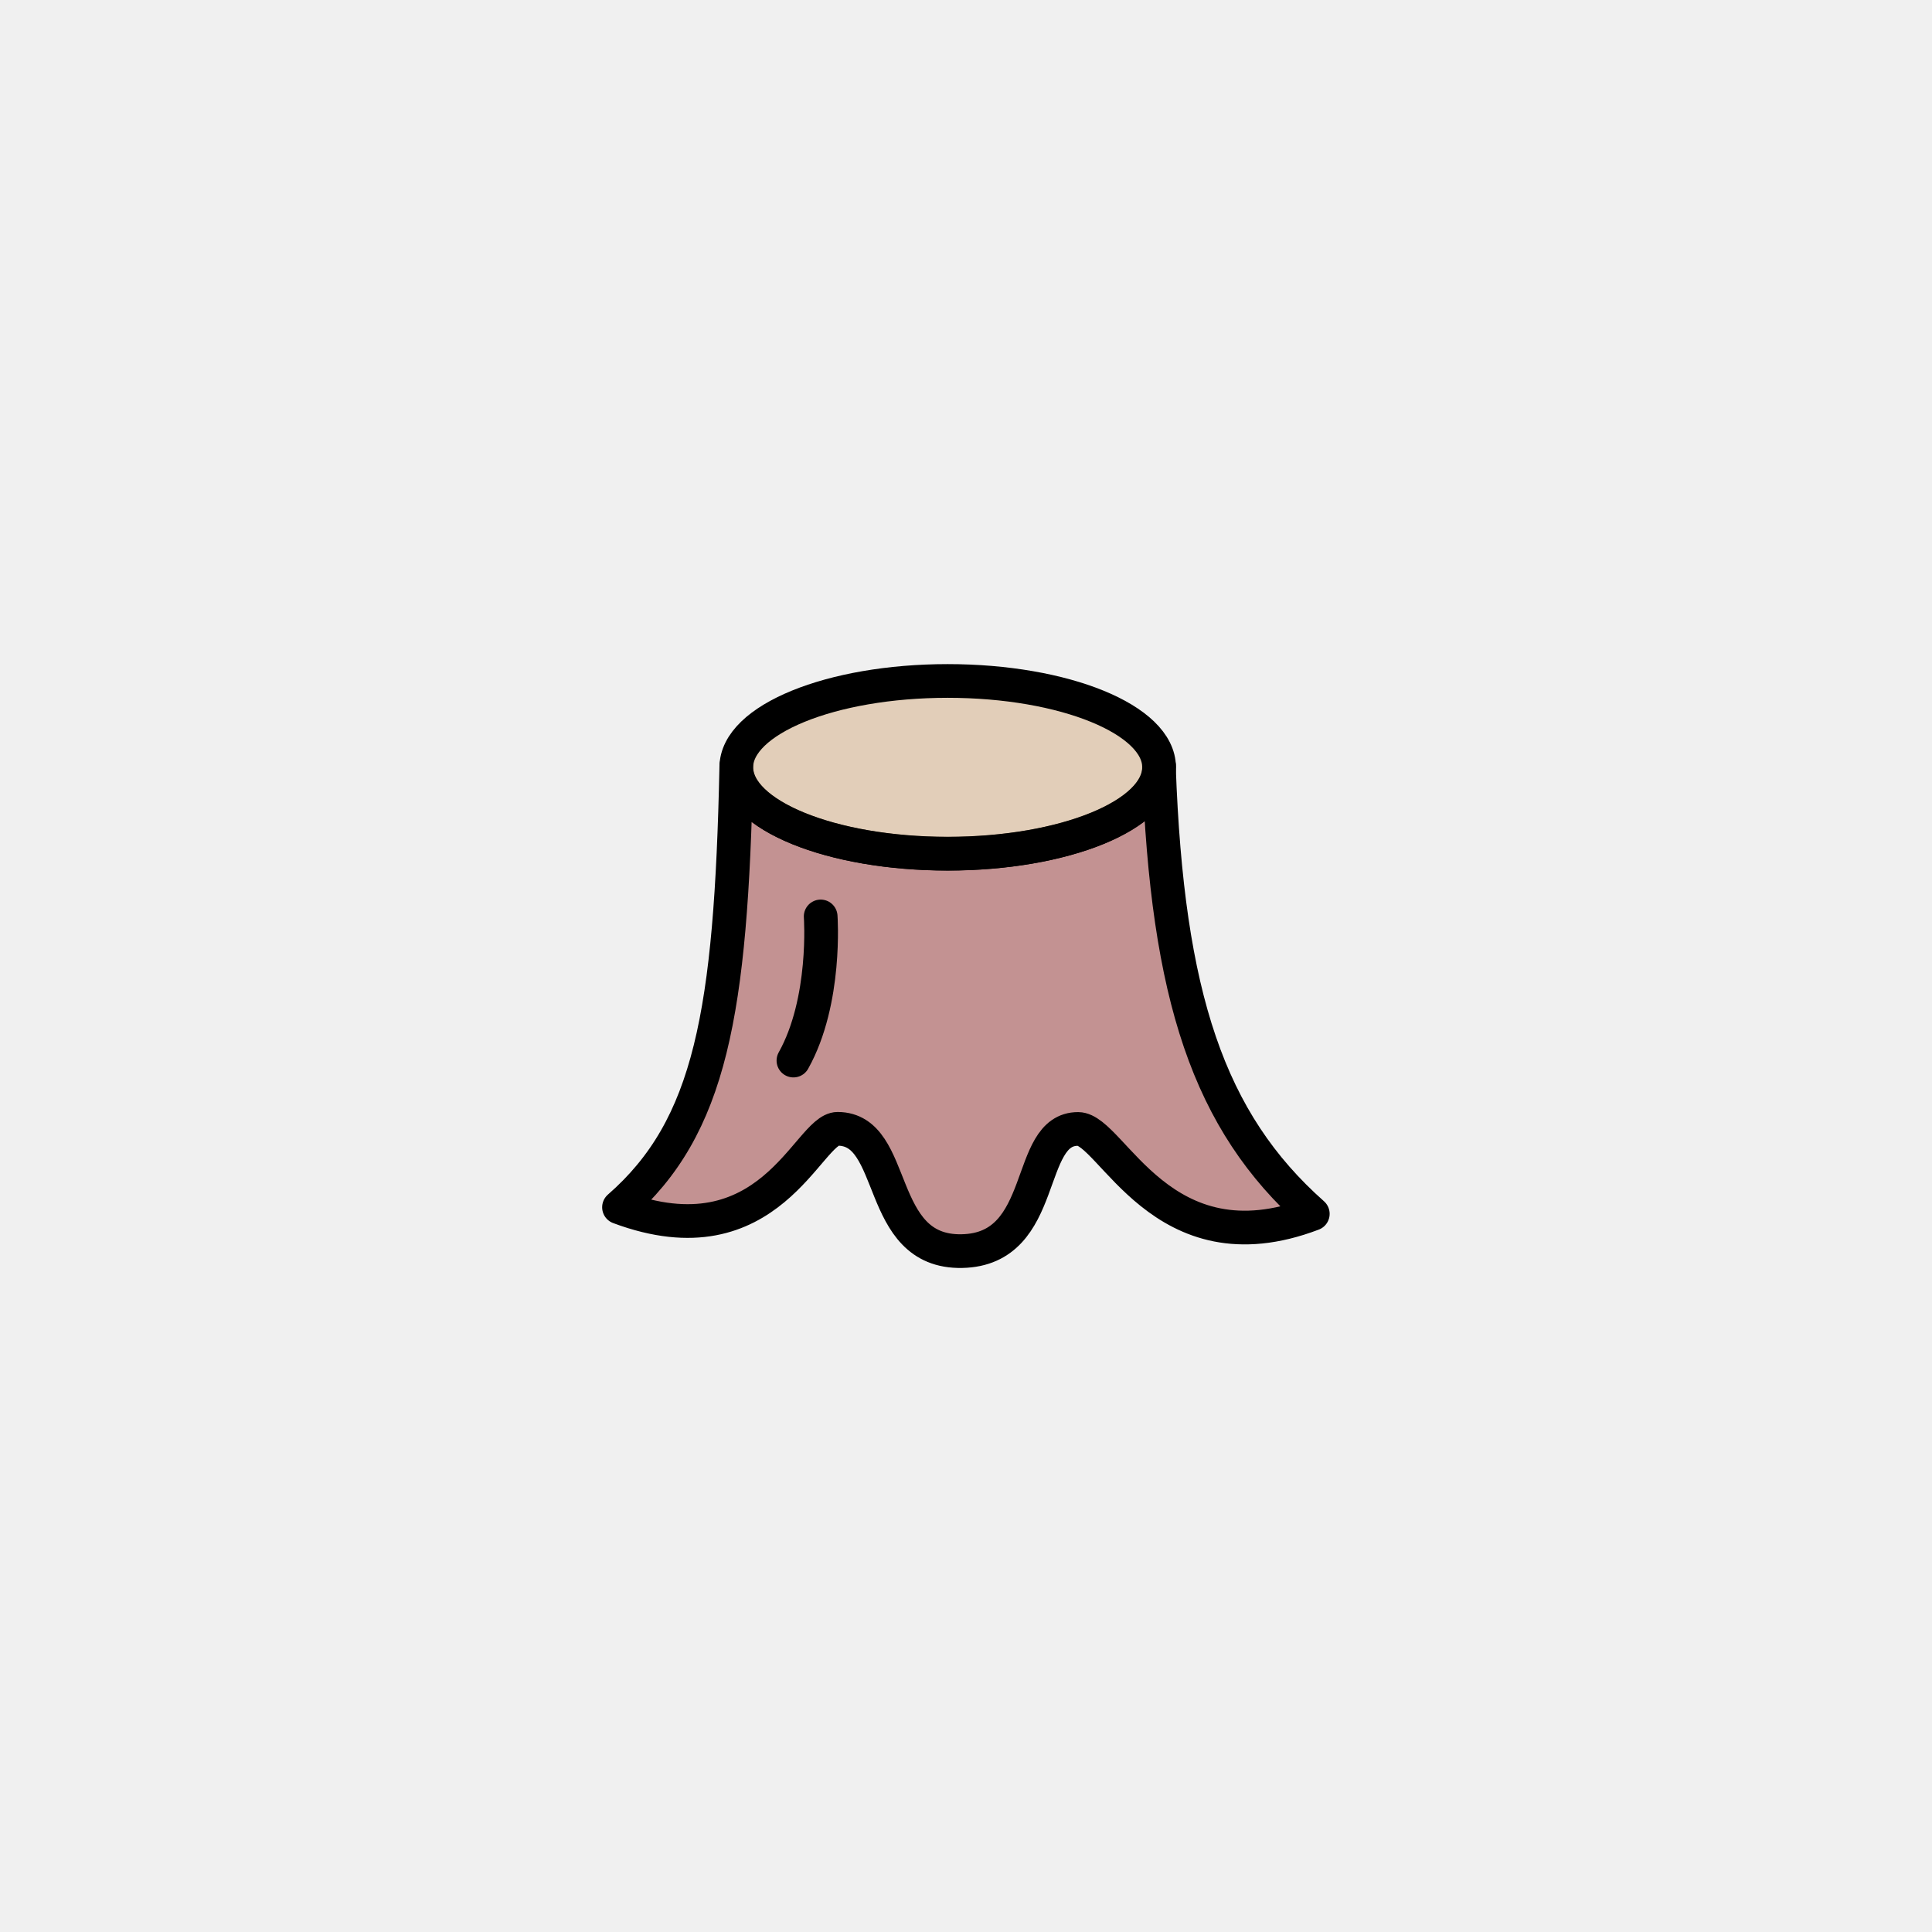
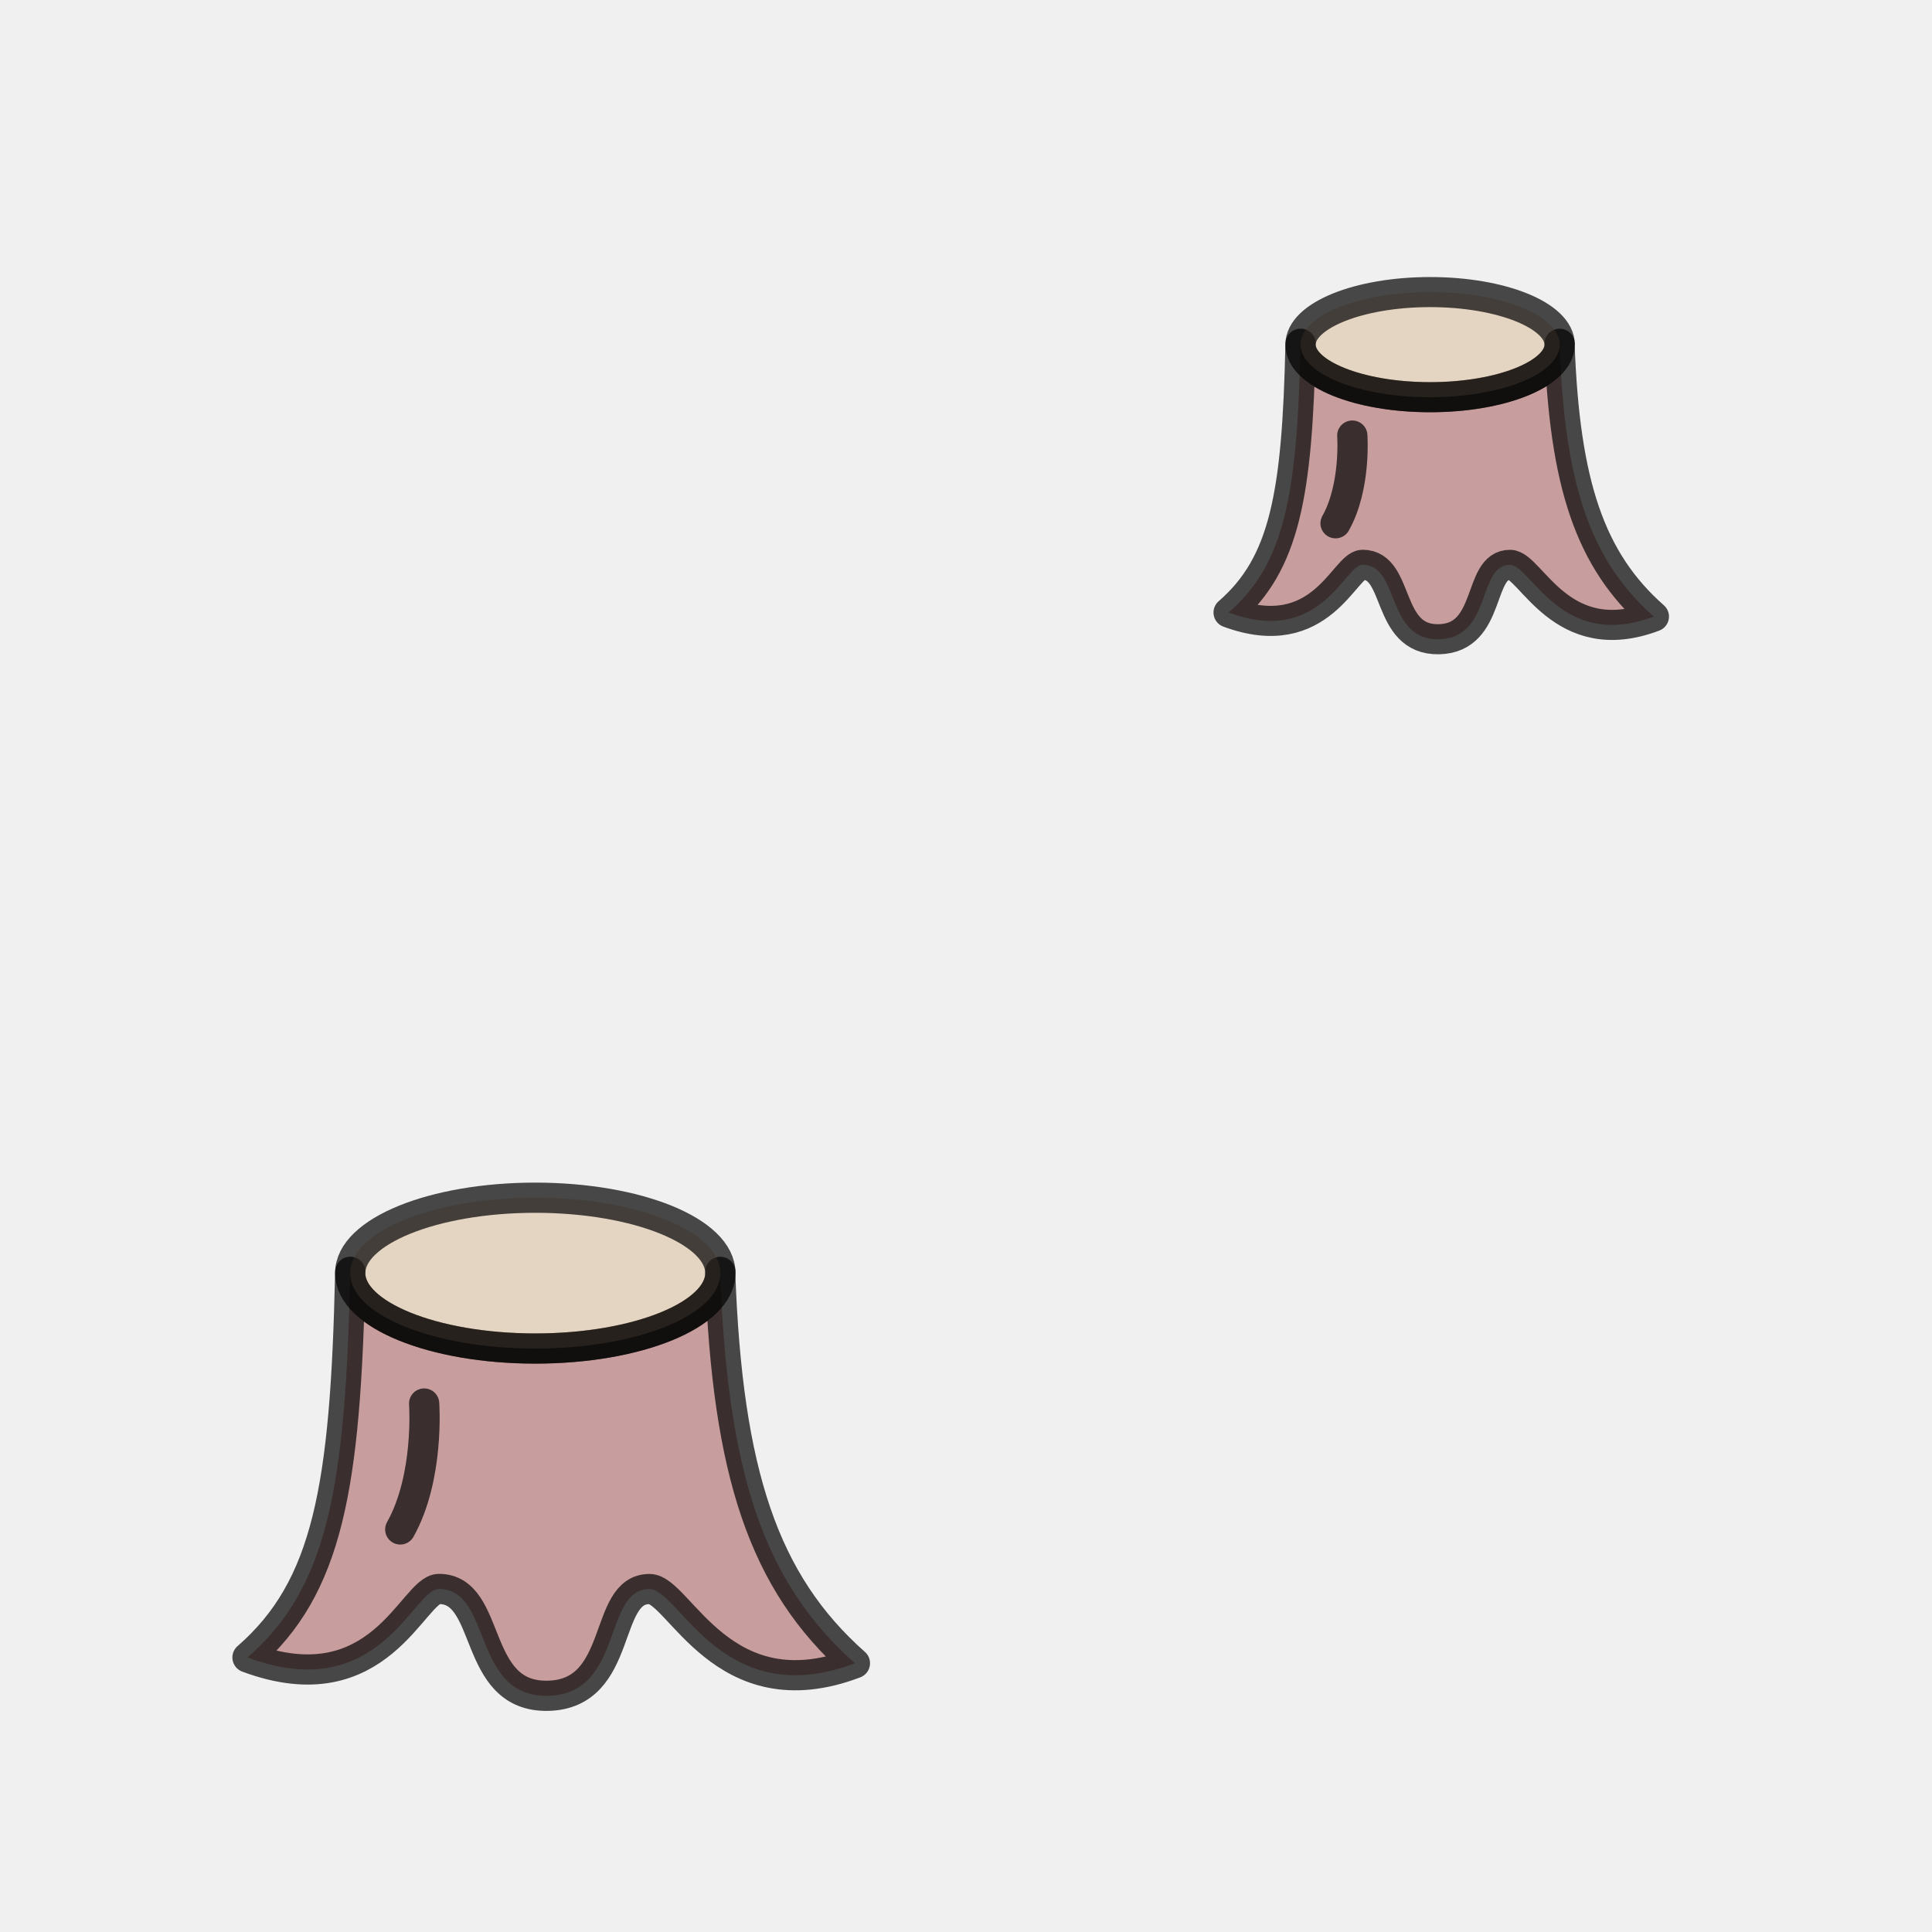
- <svg xmlns="http://www.w3.org/2000/svg" width="128" height="128" viewBox="0 0 128 128" version="1.1" id="svg8">
+ <svg xmlns="http://www.w3.org/2000/svg" id="svg8" version="1.1" viewBox="0 0 128 128" height="128" width="128">
  <defs id="defs2" />
-   <g id="layer1" transform="matrix(7.174425,0,0,7.174425,-13.01333,-2036.824)">
-     <g id="layer1-9" transform="matrix(1.215495,0,0,1.215495,-107.7339,129.5115)">
-       <path style="fill:#963434;fill-opacity:0.5;fill-rule:evenodd;stroke:#000000;stroke-width:0.256;stroke-linecap:round;stroke-linejoin:round;stroke-miterlimit:4;stroke-dasharray:none;stroke-opacity:1" d="m 95.72,132.836 c -10e-7,0.003 -2.4e-5,0.007 -2.6e-5,0.01 3.49e-4,-0.003 7.63e-4,-0.007 0.001,-0.01 z m 3.211,6e-4 c 3.28e-4,0.003 6.01e-4,0.006 8.19e-4,0.009 2.7e-5,-0.003 -4e-6,-0.006 2.6e-5,-0.009 z m 8.19e-4,0.012 c -0.001,0.362 -0.72,0.655 -1.606,0.655 -0.885,-3e-5 -1.603,-0.293 -1.606,-0.654 -0.04,1.86 -0.193,2.731 -0.891,3.34 1.146,0.428 1.435,-0.596 1.661,-0.596 0.465,6.5e-4 0.281,0.942 0.944,0.929 0.663,-0.013 0.473,-0.931 0.884,-0.928 0.255,0.002 0.634,1.082 1.782,0.645 -0.792,-0.702 -1.106,-1.652 -1.169,-3.391 z" id="path819" />
-       <ellipse style="opacity:1;fill:#d4ac82;fill-opacity:0.5;fill-rule:nonzero;stroke:#000000;stroke-width:0.256;stroke-linecap:round;stroke-linejoin:round;stroke-miterlimit:4;stroke-dasharray:none;stroke-dashoffset:0;stroke-opacity:1;paint-order:normal" id="path817" ry="0.656" rx="1.606" cy="132.847" cx="97.326" />
-       <path cx="94.747" cy="104.833" rx="31.404" ry="11.76" id="path840" style="opacity:1;fill:#ffffff;fill-opacity:1;fill-rule:nonzero;stroke:#000000;stroke-width:2.3;stroke-linecap:round;stroke-linejoin:round;stroke-miterlimit:4;stroke-dasharray:none;stroke-dashoffset:0;stroke-opacity:1;paint-order:normal" d="" />
-       <path style="fill:none;fill-rule:evenodd;stroke:#000000;stroke-width:0.256;stroke-linecap:round;stroke-linejoin:round;stroke-miterlimit:4;stroke-dasharray:none;stroke-opacity:1" d="m 96.154,135.075 c 0.254,-0.454 0.207,-1.095 0.207,-1.095" id="path844" />
-     </g>
+   <g style="stroke-width:1.143;stroke:#000000;stroke-opacity:0.706" transform="matrix(6.281867,0,0,6.269064,-30.90432,-1739.862)" id="layer1">
+     <path style="fill:#963434;fill-opacity:0.442;fill-rule:evenodd;stroke:#000000;stroke-width:0.319;stroke-linecap:round;stroke-linejoin:round;stroke-miterlimit:4;stroke-dasharray:none;stroke-opacity:0.706" d="m 8.614,290.972 c -1.2e-6,0.004 -2.92e-5,0.009 -3.16e-5,0.012 4.242e-4,-0.004 9.274e-4,-0.009 0.001,-0.012 z m 3.902,7.3e-4 c 3.99e-4,0.004 7.3e-4,0.007 9.95e-4,0.011 3.3e-5,-0.004 -4e-6,-0.007 3.2e-5,-0.011 z m 9.95e-4,0.014 c -0.002,0.44 -0.875,0.796 -1.952,0.796 -1.076,-4e-5 -1.949,-0.356 -1.952,-0.795 -0.049,2.261 -0.234,3.32 -1.083,4.06 1.393,0.52 1.744,-0.724 2.019,-0.724 0.566,7.9e-4 0.342,1.145 1.148,1.129 0.806,-0.016 0.575,-1.132 1.074,-1.128 0.31,0.002 0.77,1.316 2.165,0.784 -0.962,-0.854 -1.344,-2.009 -1.421,-4.121 z" id="path819" />
+     <ellipse style="opacity:1;fill:#d4ac82;fill-opacity:0.417;fill-rule:nonzero;stroke:#000000;stroke-width:0.319;stroke-linecap:round;stroke-linejoin:round;stroke-miterlimit:4;stroke-dasharray:none;stroke-dashoffset:0;stroke-opacity:0.706;paint-order:normal" id="path817" ry="0.797" rx="1.952" cy="290.986" cx="10.565" />
+     <path cx="94.747" cy="104.833" rx="31.404" ry="11.76" id="path840" style="opacity:1;fill:#ffffff;fill-opacity:1;fill-rule:nonzero;stroke:#000000;stroke-width:3.196;stroke-linecap:round;stroke-linejoin:round;stroke-miterlimit:4;stroke-dasharray:none;stroke-dashoffset:0;stroke-opacity:0.706;paint-order:normal" d="" />
+     <path style="fill:none;fill-rule:evenodd;stroke:#000000;stroke-width:0.319;stroke-linecap:round;stroke-linejoin:round;stroke-miterlimit:4;stroke-dasharray:none;stroke-opacity:0.706" d="m 9.141,293.695 c 0.309,-0.552 0.252,-1.331 0.252,-1.331" id="path844" />
+   </g>
+   <g style="stroke-width:1.637;stroke:#000000;stroke-opacity:0.706" transform="matrix(4.397694,0,0,4.369576,48.28541,-1248.652)" id="layer1-9">
+     <path style="fill:#963434;fill-opacity:0.442;fill-rule:evenodd;stroke:#000000;stroke-width:0.456;stroke-linecap:round;stroke-linejoin:round;stroke-miterlimit:4;stroke-dasharray:none;stroke-opacity:0.706" d="m 8.614,290.972 c -1.2e-6,0.004 -2.92e-5,0.009 -3.16e-5,0.012 4.242e-4,-0.004 9.274e-4,-0.009 0.001,-0.012 z m 3.902,7.3e-4 c 3.99e-4,0.004 7.3e-4,0.007 9.95e-4,0.011 3.3e-5,-0.004 -4e-6,-0.007 3.2e-5,-0.011 z m 9.95e-4,0.014 c -0.002,0.44 -0.875,0.796 -1.952,0.796 -1.076,-4e-5 -1.949,-0.356 -1.952,-0.795 -0.049,2.261 -0.234,3.32 -1.083,4.06 1.393,0.52 1.744,-0.724 2.019,-0.724 0.566,7.9e-4 0.342,1.145 1.148,1.129 0.806,-0.016 0.575,-1.132 1.074,-1.128 0.31,0.002 0.77,1.316 2.165,0.784 -0.962,-0.854 -1.344,-2.009 -1.421,-4.121 z" id="path819-4" />
+     <ellipse style="opacity:1;fill:#d4ac82;fill-opacity:0.417;fill-rule:nonzero;stroke:#000000;stroke-width:0.456;stroke-linecap:round;stroke-linejoin:round;stroke-miterlimit:4;stroke-dasharray:none;stroke-dashoffset:0;stroke-opacity:0.706;paint-order:normal" id="path817-3" ry="0.797" rx="1.952" cy="290.986" cx="10.565" />
+     <path cx="94.747" cy="104.833" rx="31.404" ry="11.76" id="path840-9" style="opacity:1;fill:#ffffff;fill-opacity:1;fill-rule:nonzero;stroke:#000000;stroke-width:4.575;stroke-linecap:round;stroke-linejoin:round;stroke-miterlimit:4;stroke-dasharray:none;stroke-dashoffset:0;stroke-opacity:0.706;paint-order:normal" d="" />
+     <path style="fill:none;fill-rule:evenodd;stroke:#000000;stroke-width:0.456;stroke-linecap:round;stroke-linejoin:round;stroke-miterlimit:4;stroke-dasharray:none;stroke-opacity:0.706" d="m 9.141,293.695 c 0.309,-0.552 0.252,-1.331 0.252,-1.331" id="path844-1" />
  </g>
</svg>
